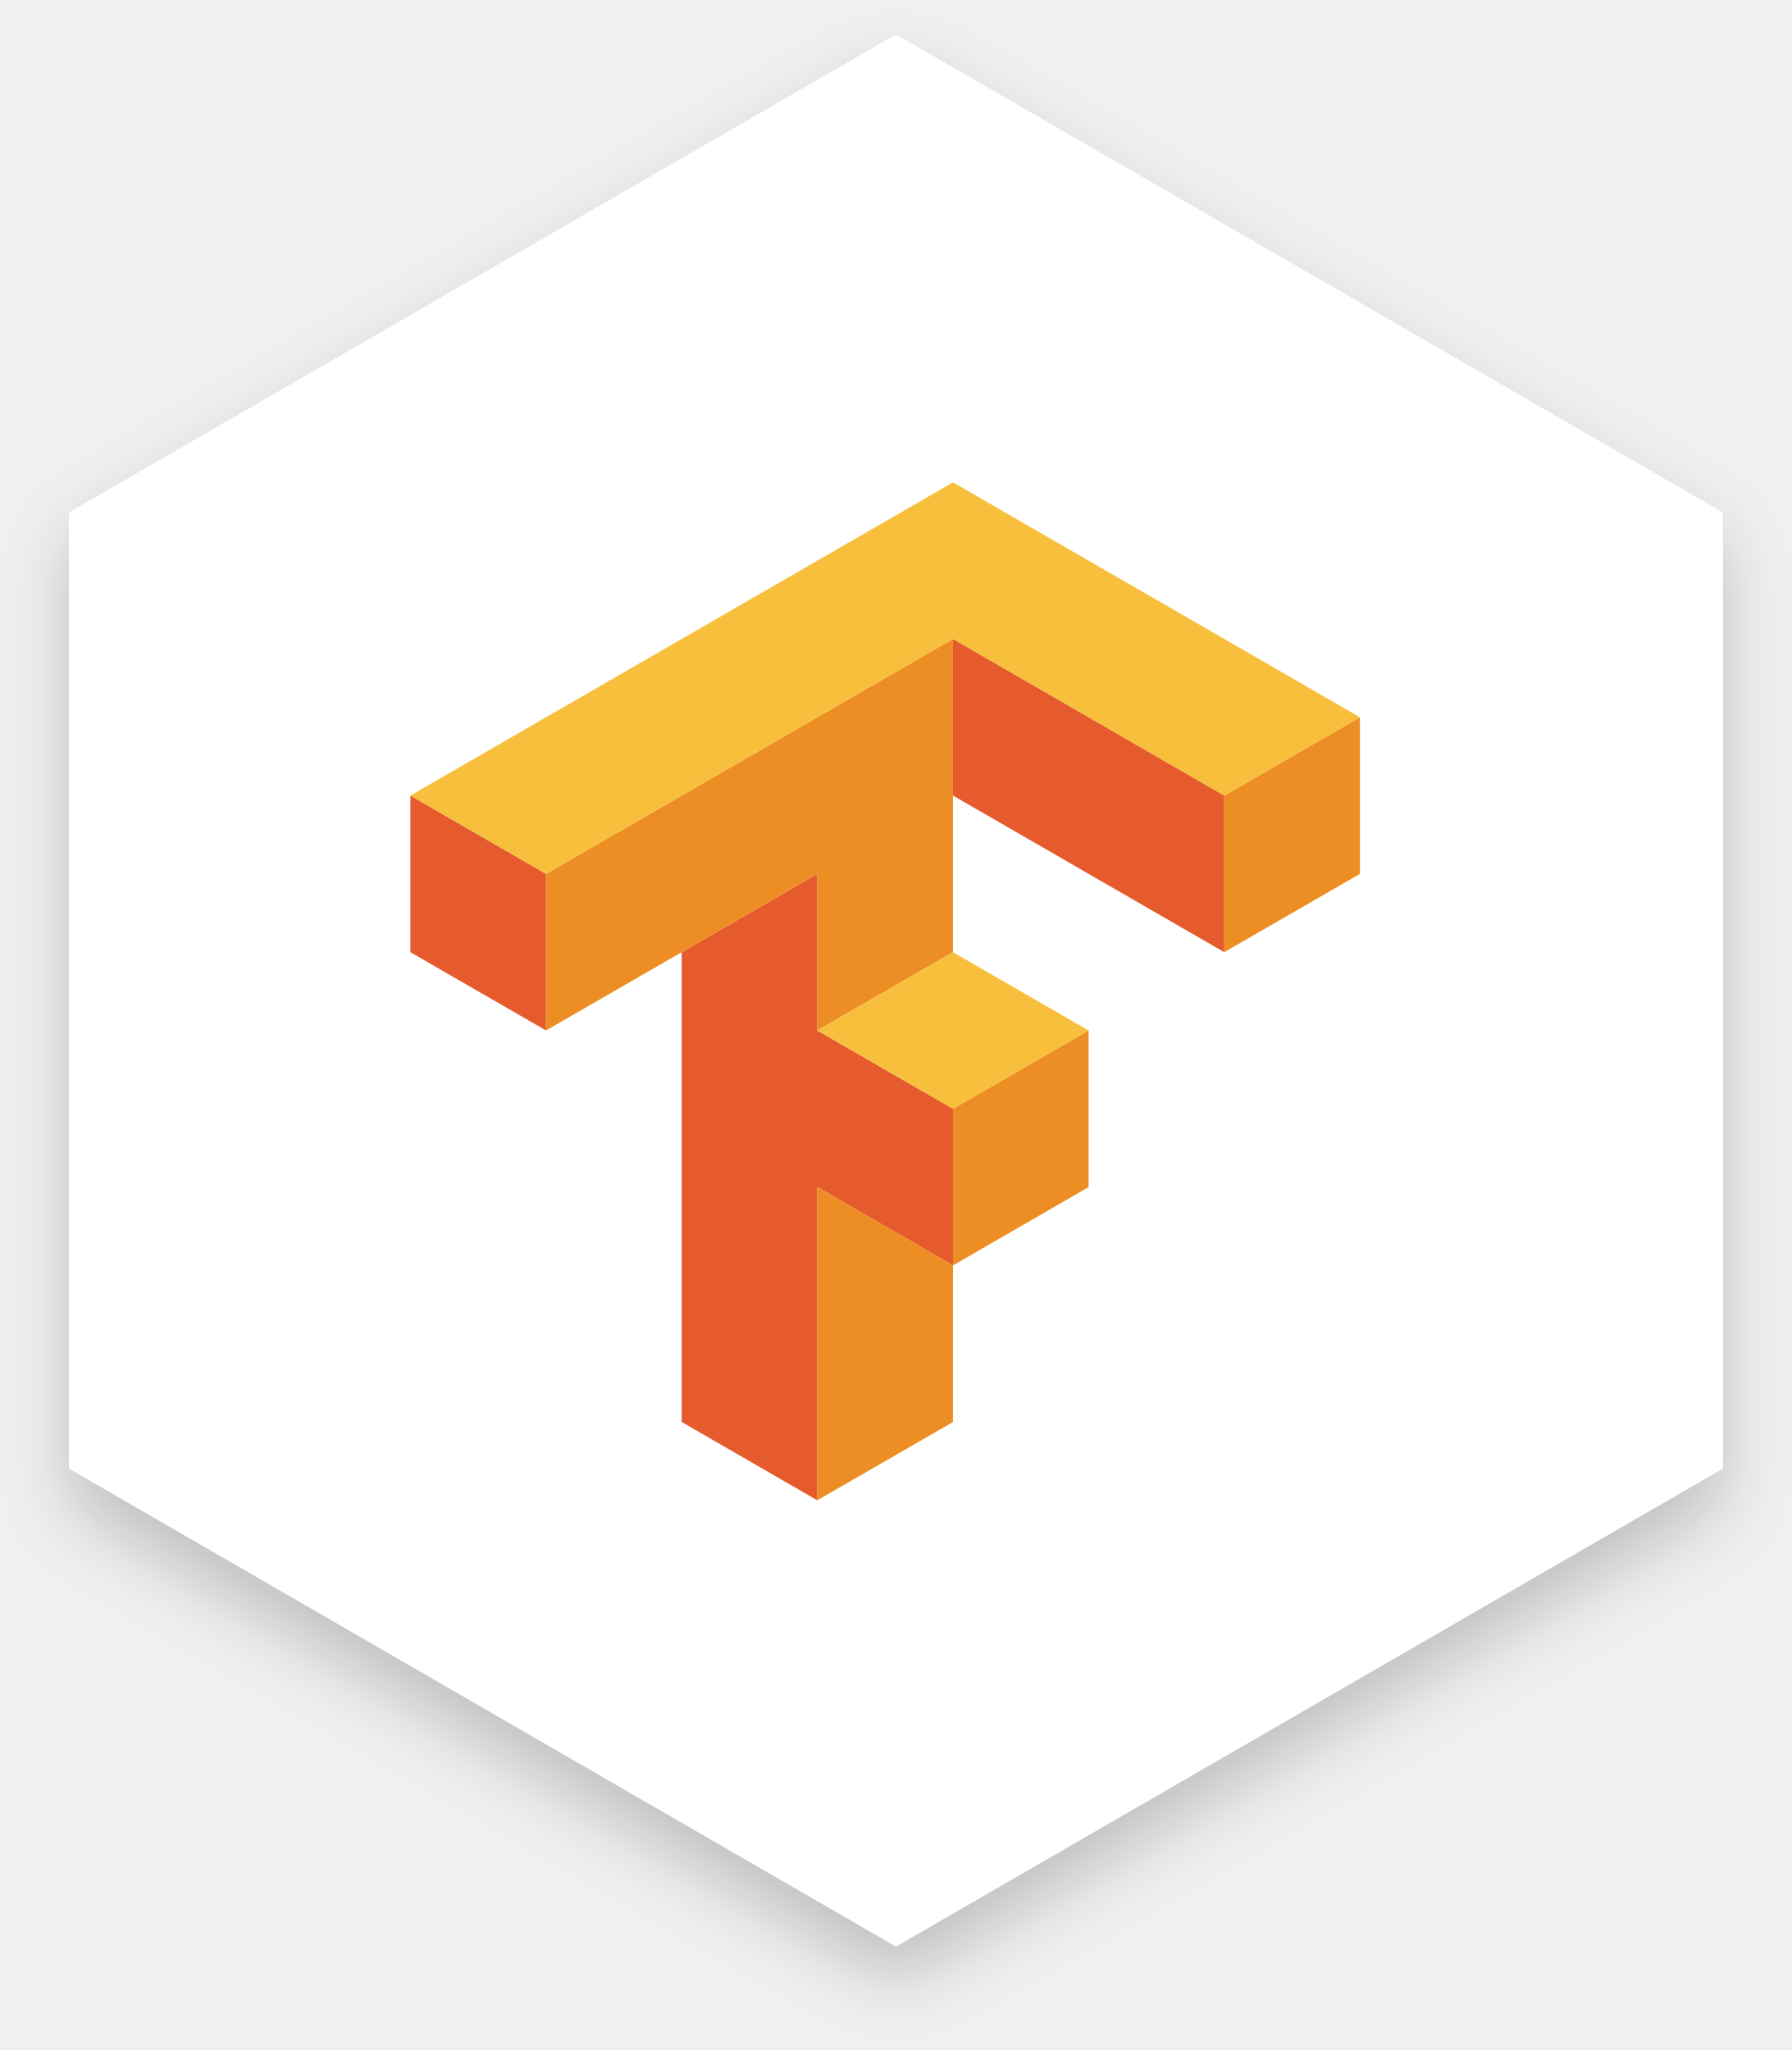
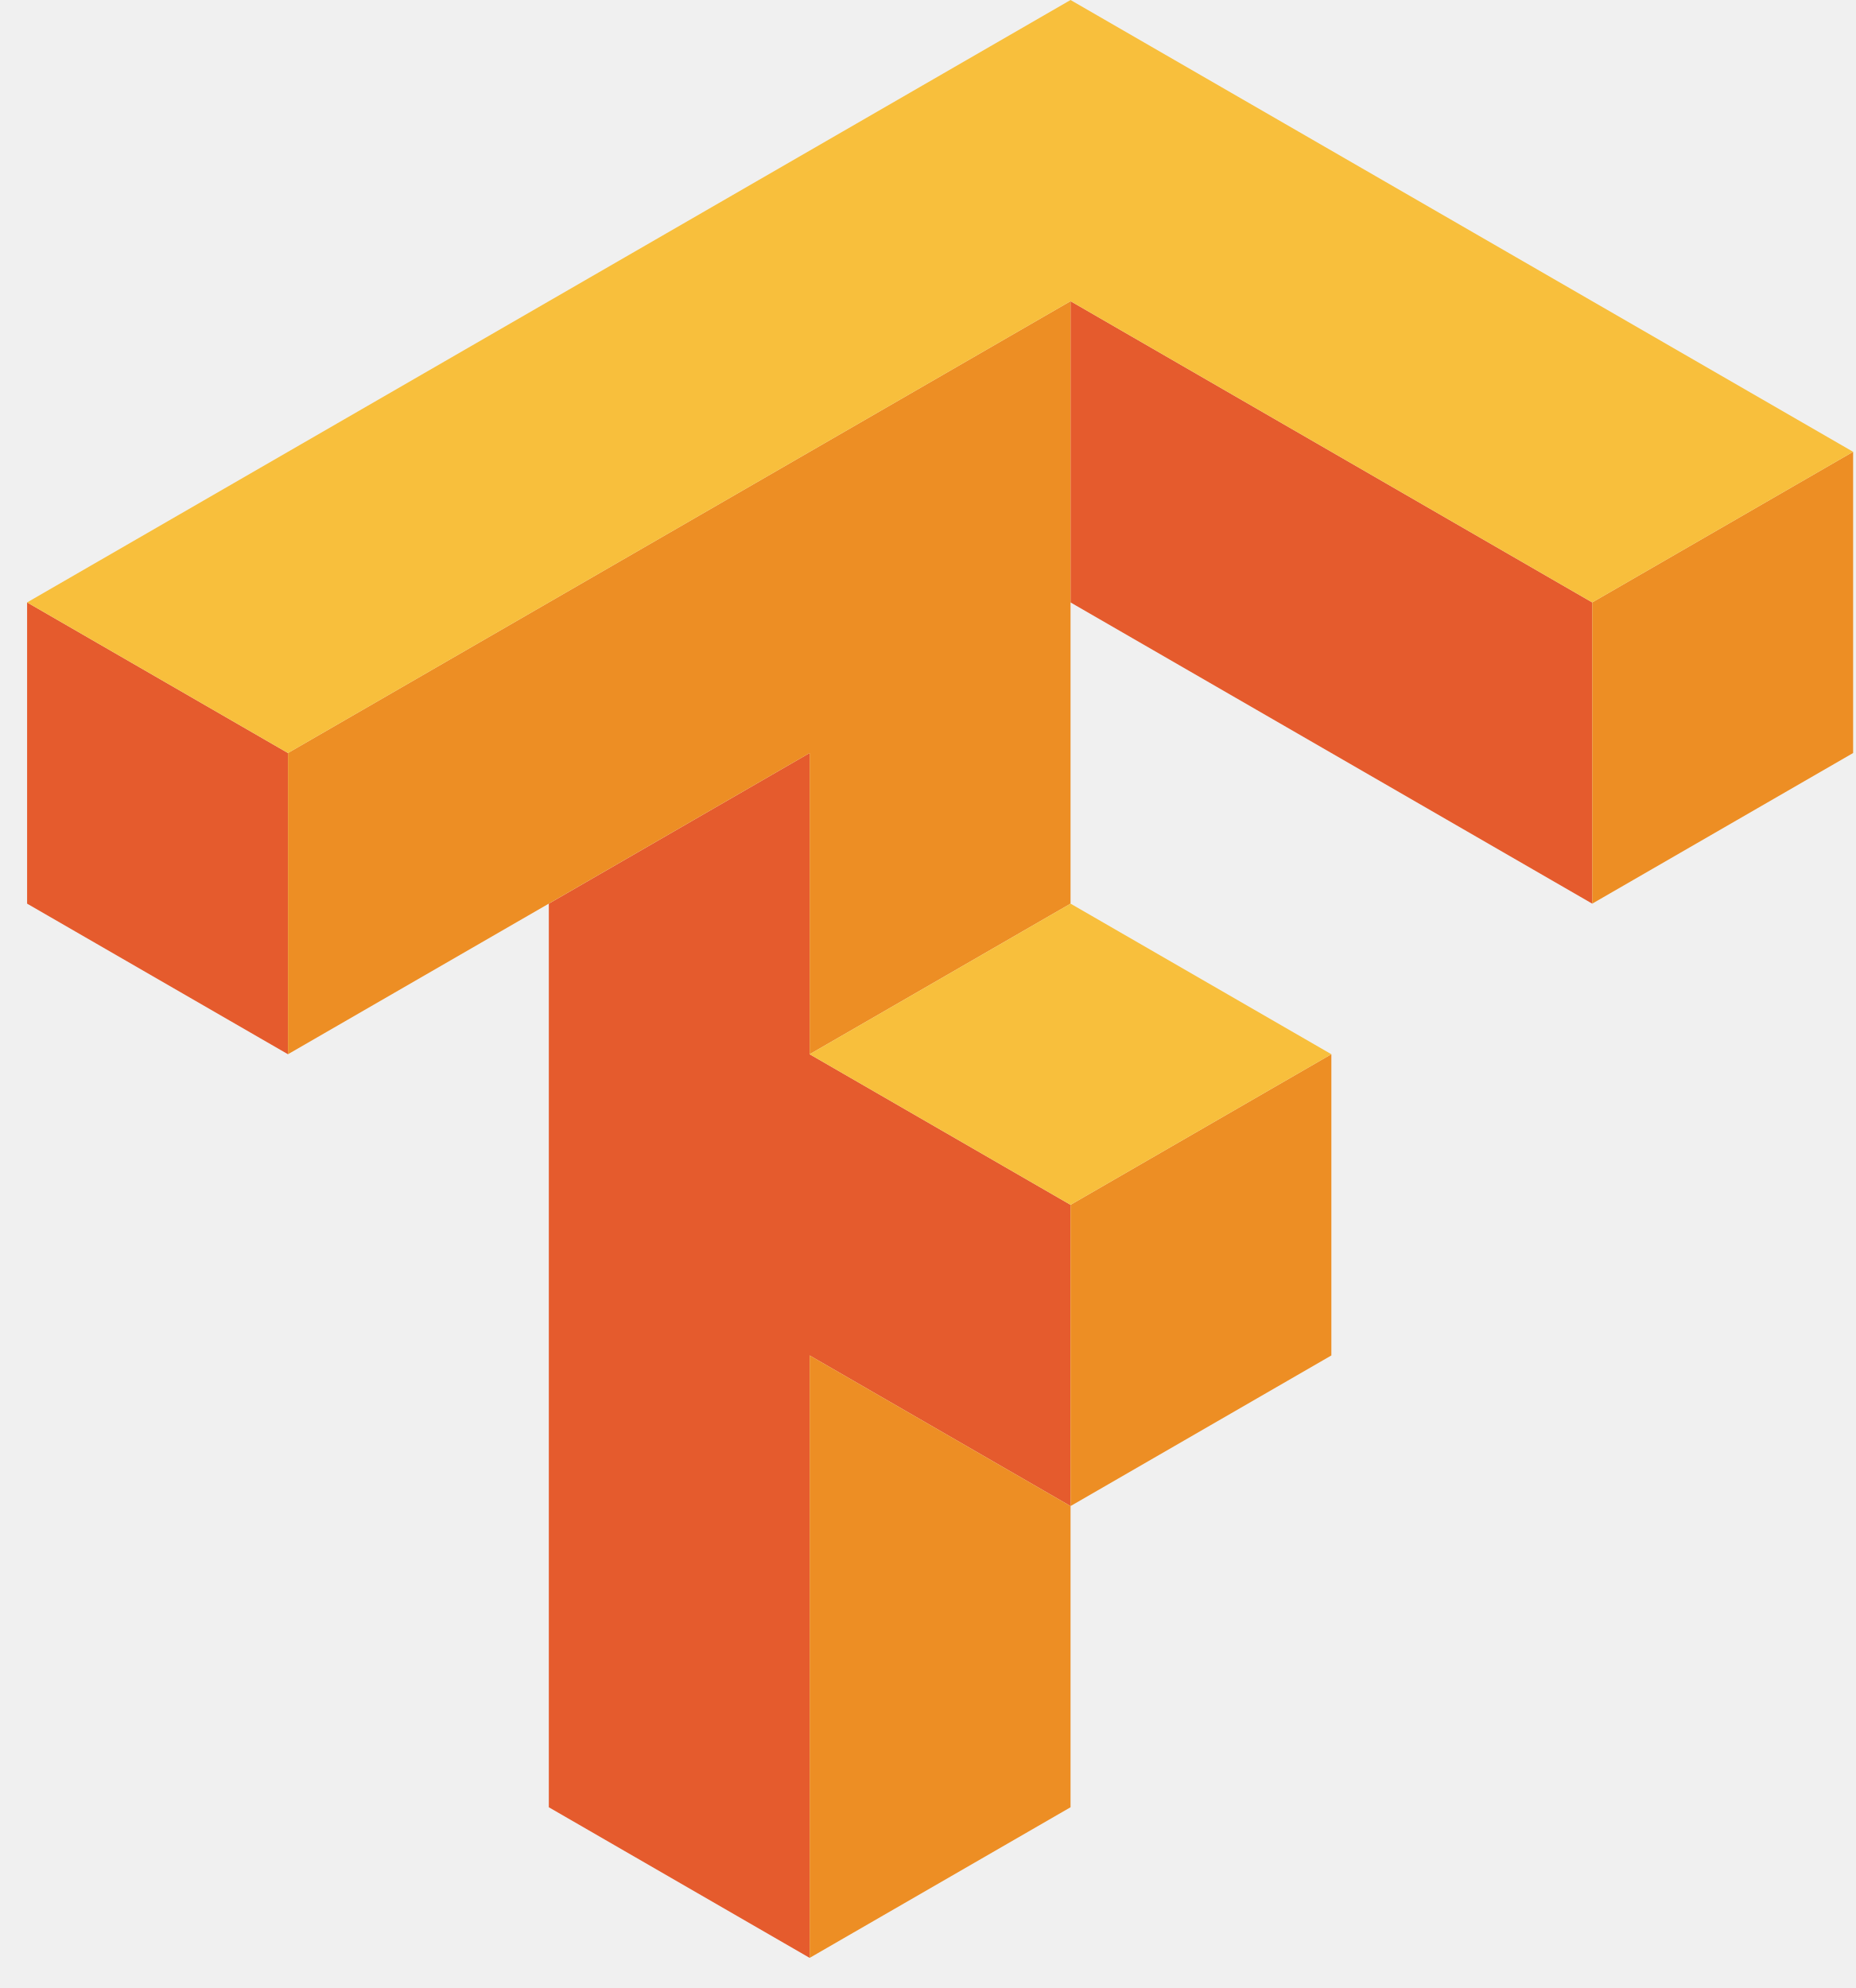
- <svg xmlns="http://www.w3.org/2000/svg" xmlns:xlink="http://www.w3.org/1999/xlink" width="104px" height="119px" viewBox="0 0 104 119" version="1.1">
-   <defs>
-     <polygon id="path-1" points="48 0 96 27.75 96 83.25 48 111 -3.55271368e-14 83.25 -6.66133815e-14 27.75" />
-     <filter x="-7.3%" y="-4.5%" width="114.6%" height="112.6%" filterUnits="objectBoundingBox" id="filter-2">
-       <feOffset dx="0" dy="2" in="SourceAlpha" result="shadowOffsetOuter1" />
-       <feGaussianBlur stdDeviation="2" in="shadowOffsetOuter1" result="shadowBlurOuter1" />
-       <feColorMatrix values="0 0 0 0 0   0 0 0 0 0   0 0 0 0 0  0 0 0 0.2 0" type="matrix" in="shadowBlurOuter1" />
-     </filter>
-   </defs>
+ <svg xmlns="http://www.w3.org/2000/svg" width="56px" height="60px" viewBox="0 0 56 60" version="1.1">
+   <defs />
  <g id="Page-1" stroke="none" stroke-width="1" fill="none" fill-rule="evenodd">
-     <g id="DesktopHD_Round7_algoDev-Copy" transform="translate(-628, -1220)">
-       <g id="languages" transform="translate(390, 829)">
-         <g id="tensorflow" transform="translate(242, 393)">
-           <g id="Polygon">
-             <use fill="black" fill-opacity="1" filter="url(#filter-2)" xlink:href="#path-1" />
-             <use fill="#FFFFFF" fill-rule="evenodd" xlink:href="#path-1" />
-           </g>
-           <g id="Tensorflow_logo" transform="translate(18, 26)" fill-rule="nonzero">
-             <path d="M33.31,9.09 L33.31,18.182 L49.055,27.273 L49.055,18.182 L33.31,9.09 Z M1.818,18.182 L1.818,27.273 L9.691,31.818 L9.691,22.727 L1.818,18.182 Z M25.436,22.727 L17.564,27.273 L17.564,54.545 L25.436,59.091 L25.436,40.909 L33.31,45.455 L33.31,36.363 L25.436,31.818 L25.436,22.727 Z" id="path4508" fill="#E55B2D" />
-             <path d="M33.31,9.09 L9.691,22.727 L9.691,31.818 L25.436,22.727 L25.436,31.818 L33.31,27.273 L33.31,9.09 Z M56.929,13.636 L49.055,18.182 L49.055,27.273 L56.929,22.727 L56.929,13.636 Z M41.182,31.818 L33.31,36.363 L33.31,45.455 L41.182,40.909 L41.182,31.818 Z M33.31,45.455 L25.436,40.909 L25.436,59.091 L33.31,54.545 L33.31,45.455 Z" id="path4491" fill="#ED8E24" />
-             <path d="M33.31,-7.38773674e-06 L1.818,18.182 L9.691,22.727 L33.31,9.09 L49.055,18.182 L56.929,13.636 L33.31,-7.38773674e-06 Z M33.31,27.273 L25.436,31.818 L33.31,36.363 L41.182,31.818 L33.31,27.273 Z" id="path4506" fill="#F8BF3C" />
-           </g>
-         </g>
+     <g id="tensorflow" fill-rule="nonzero">
+       <g id="Tensorflow_logo">
+         <path d="M32.31,9.09 L32.31,18.182 L48.055,27.273 L48.055,18.182 L32.31,9.09 Z M0.818,18.182 L0.818,27.273 L8.691,31.818 L8.691,22.727 L0.818,18.182 Z M24.436,22.727 L16.564,27.273 L16.564,54.545 L24.436,59.091 L24.436,40.909 L32.31,45.455 L32.31,36.363 L24.436,31.818 L24.436,22.727 Z" id="path4508" fill="#E55B2D" />
+         <path d="M32.31,9.09 L8.691,22.727 L8.691,31.818 L24.436,22.727 L24.436,31.818 L32.31,27.273 L32.31,9.09 Z M55.929,13.636 L48.055,18.182 L48.055,27.273 L55.929,22.727 L55.929,13.636 Z M40.182,31.818 L32.31,36.363 L32.31,45.455 L40.182,40.909 L40.182,31.818 Z M32.31,45.455 L24.436,40.909 L24.436,59.091 L32.31,54.545 L32.31,45.455 Z" id="path4491" fill="#ED8E24" />
+         <path d="M32.31,-7.38773674e-06 L0.818,18.182 L8.691,22.727 L32.31,9.09 L48.055,18.182 L55.929,13.636 L32.31,-7.38773674e-06 Z M32.31,27.273 L24.436,31.818 L32.31,36.363 L40.182,31.818 L32.31,27.273 Z" id="path4506" fill="#F8BF3C" />
      </g>
    </g>
  </g>
</svg>
